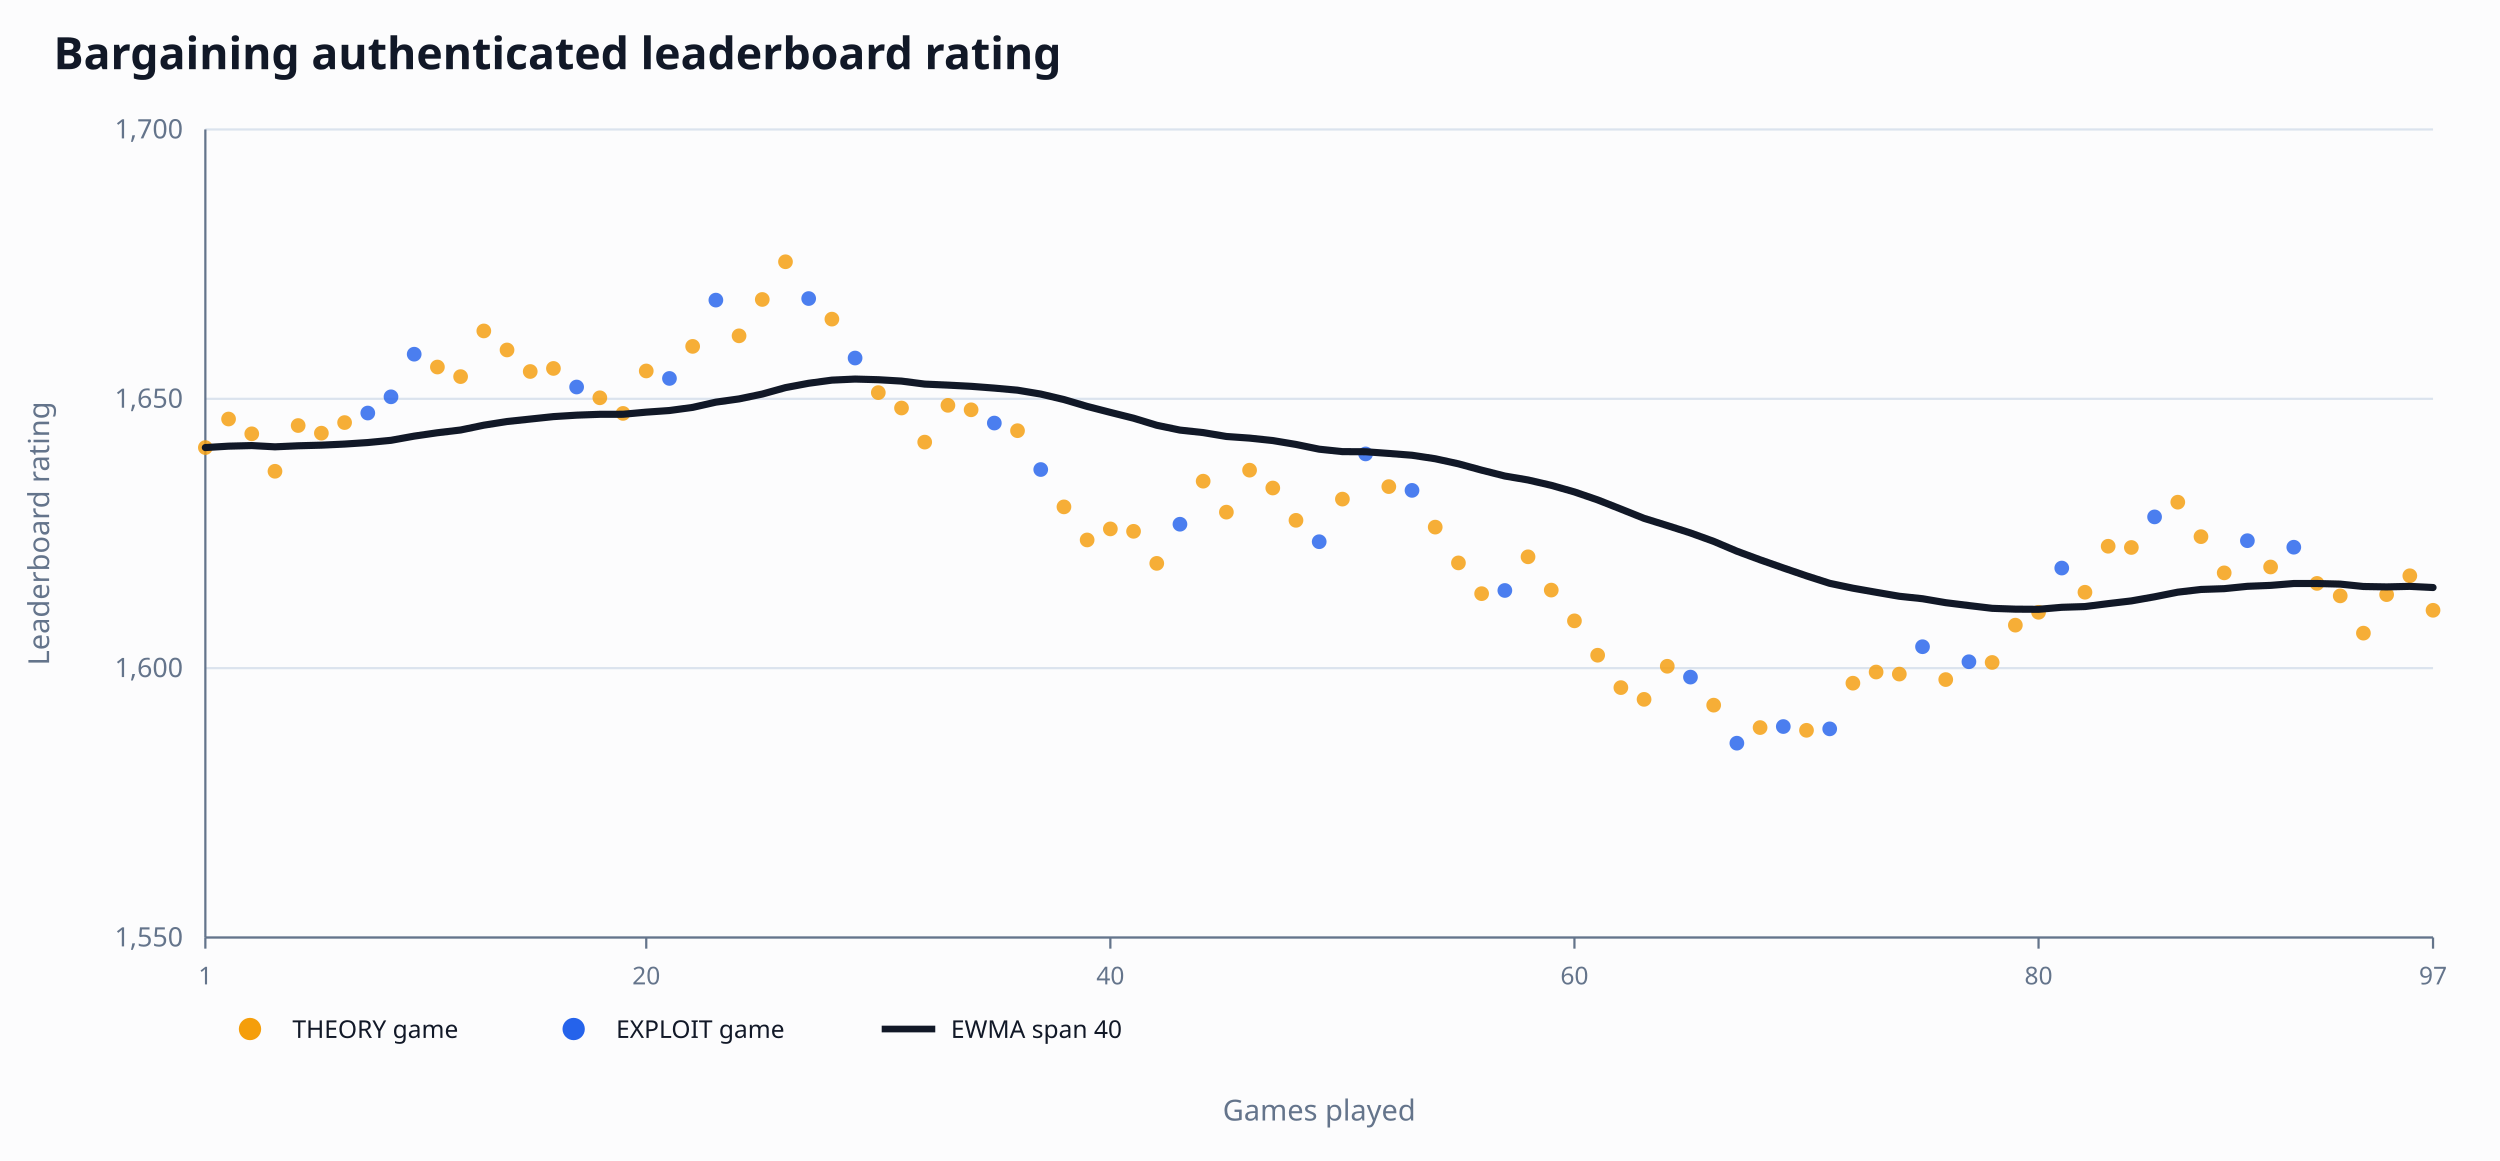
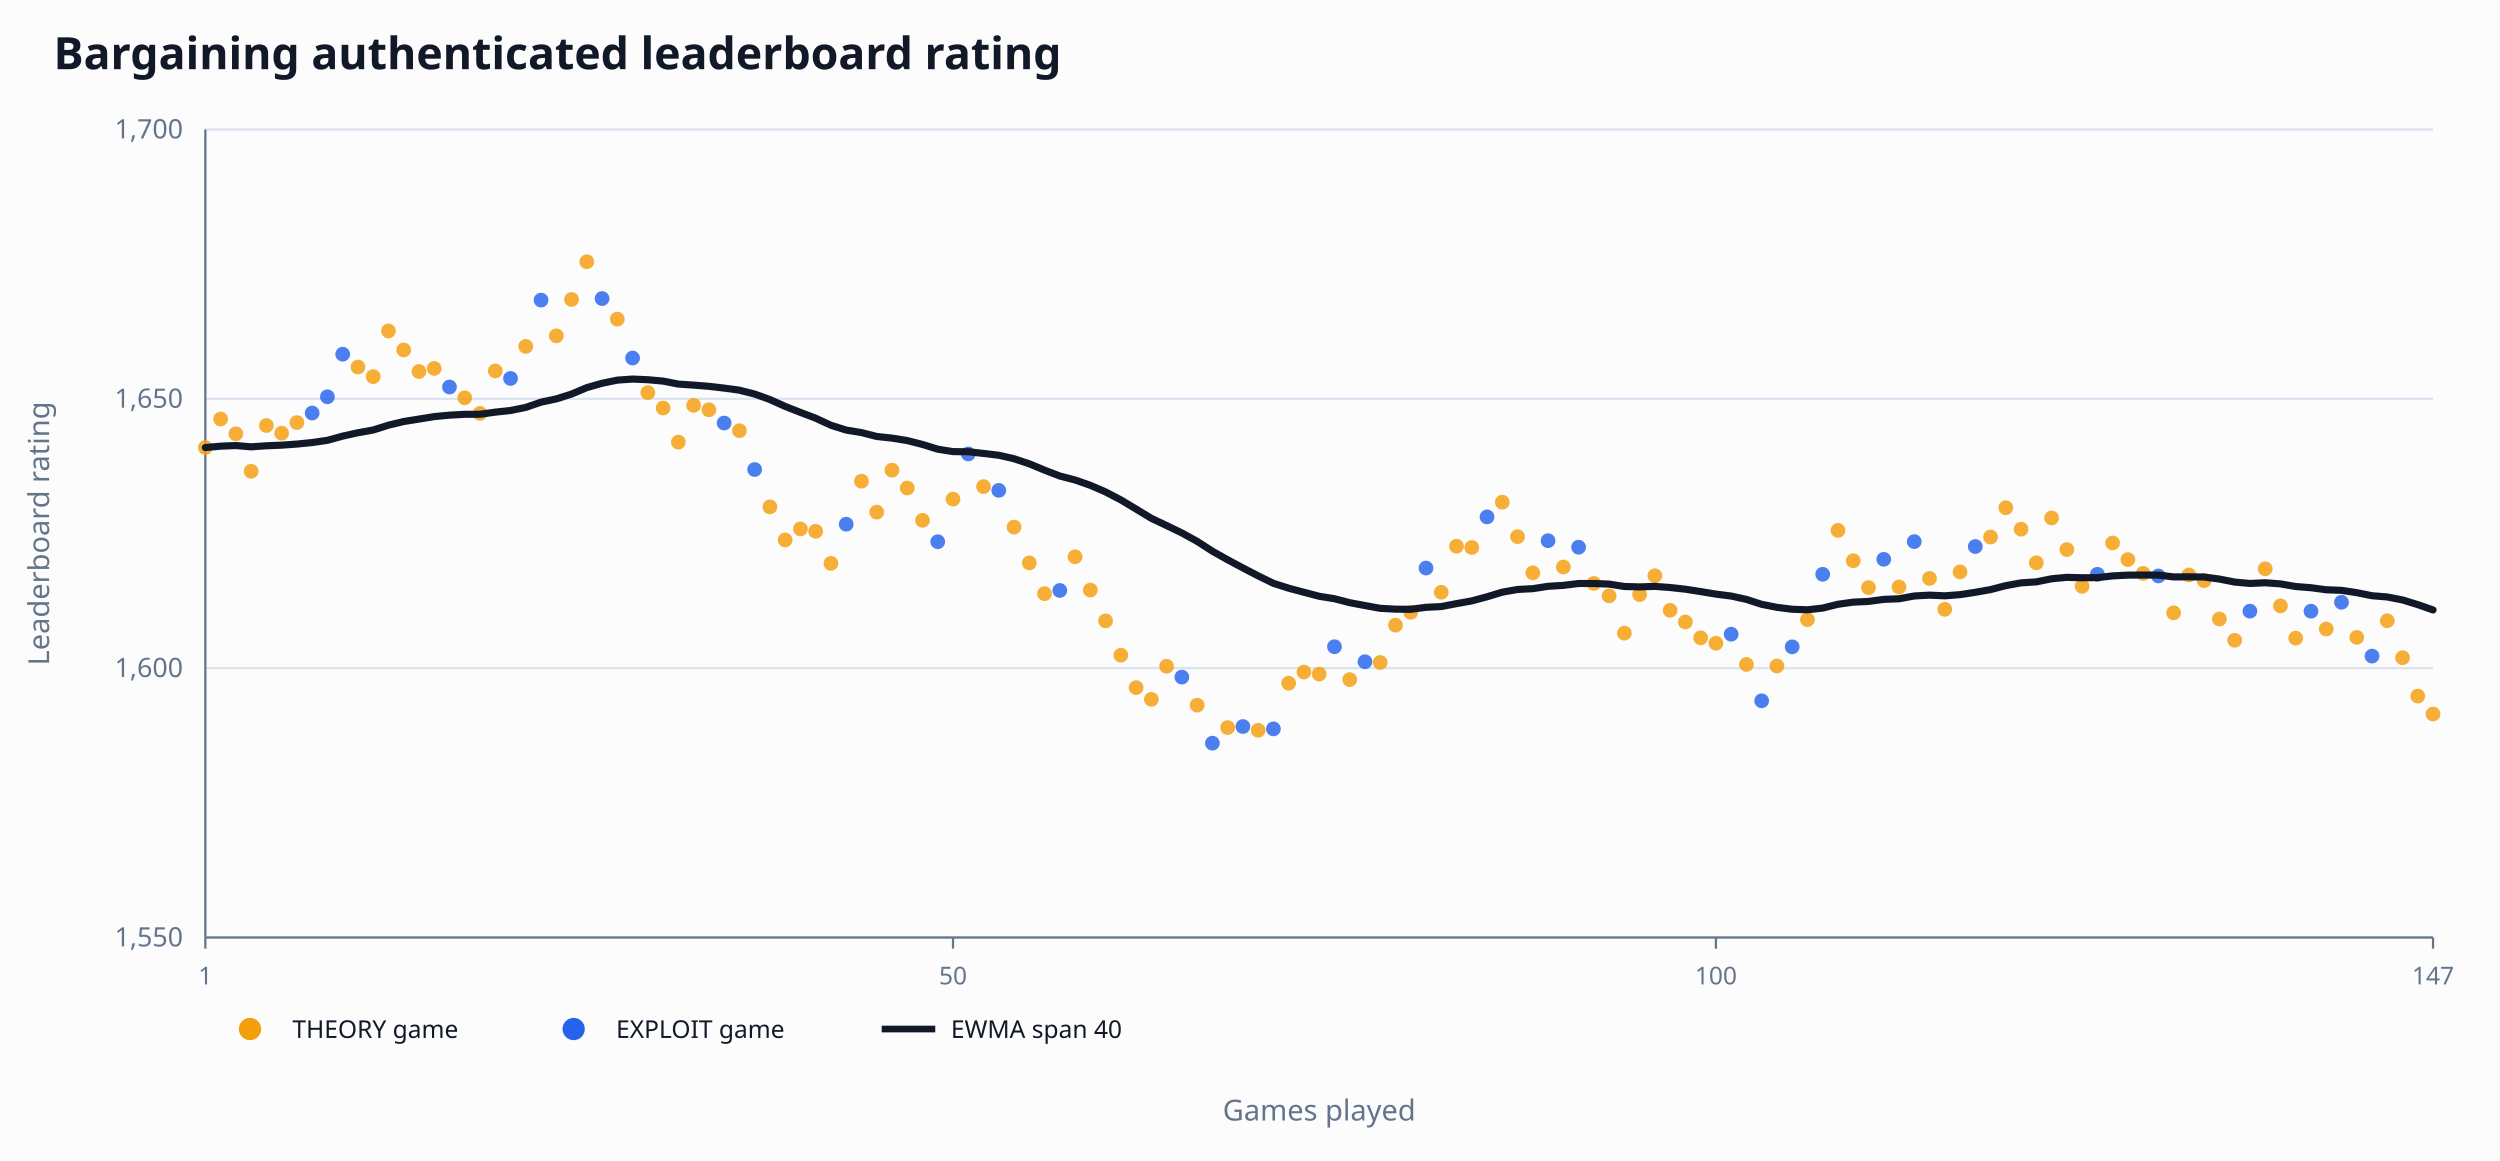
<svg xmlns="http://www.w3.org/2000/svg" width="1120" height="520" viewBox="0 0 1120 520">
  <rect width="100%" height="100%" fill="#fcfcfd" />
  <text x="24" y="31" font-family="system-ui,sans-serif" font-size="20" font-weight="700" fill="#111827">Bargaining authenticated leaderboard rating</text>
  <line x1="92" y1="420.00" x2="1090" y2="420.00" stroke="#dbe3ee" stroke-width="1" />
  <text x="82" y="424.00" text-anchor="end" font-family="system-ui,sans-serif" font-size="12" fill="#64748b">1,550</text>
  <line x1="92" y1="299.33" x2="1090" y2="299.33" stroke="#dbe3ee" stroke-width="1" />
  <text x="82" y="303.33" text-anchor="end" font-family="system-ui,sans-serif" font-size="12" fill="#64748b">1,600</text>
  <line x1="92" y1="178.67" x2="1090" y2="178.67" stroke="#dbe3ee" stroke-width="1" />
  <text x="82" y="182.67" text-anchor="end" font-family="system-ui,sans-serif" font-size="12" fill="#64748b">1,650</text>
  <line x1="92" y1="58.00" x2="1090" y2="58.00" stroke="#dbe3ee" stroke-width="1" />
  <text x="82" y="62.00" text-anchor="end" font-family="system-ui,sans-serif" font-size="12" fill="#64748b">1,700</text>
  <line x1="92.00" y1="420" x2="92.00" y2="425" stroke="#64748b" />
  <text x="92.00" y="441" text-anchor="middle" font-family="system-ui,sans-serif" font-size="11" fill="#64748b">1</text>
-   <line x1="289.52" y1="420" x2="289.52" y2="425" stroke="#64748b" />
-   <text x="289.52" y="441" text-anchor="middle" font-family="system-ui,sans-serif" font-size="11" fill="#64748b">20</text>
-   <line x1="497.44" y1="420" x2="497.44" y2="425" stroke="#64748b" />
-   <text x="497.44" y="441" text-anchor="middle" font-family="system-ui,sans-serif" font-size="11" fill="#64748b">40</text>
-   <line x1="705.35" y1="420" x2="705.35" y2="425" stroke="#64748b" />
-   <text x="705.35" y="441" text-anchor="middle" font-family="system-ui,sans-serif" font-size="11" fill="#64748b">60</text>
-   <line x1="913.27" y1="420" x2="913.27" y2="425" stroke="#64748b" />
-   <text x="913.27" y="441" text-anchor="middle" font-family="system-ui,sans-serif" font-size="11" fill="#64748b">80</text>
+   <line x1="426.95" y1="420" x2="426.95" y2="425" stroke="#64748b" />
+   <text x="426.95" y="441" text-anchor="middle" font-family="system-ui,sans-serif" font-size="11" fill="#64748b">50</text>
+   <line x1="768.73" y1="420" x2="768.73" y2="425" stroke="#64748b" />
+   <text x="768.73" y="441" text-anchor="middle" font-family="system-ui,sans-serif" font-size="11" fill="#64748b">100</text>
  <line x1="1090.00" y1="420" x2="1090.00" y2="425" stroke="#64748b" />
-   <text x="1090.00" y="441" text-anchor="middle" font-family="system-ui,sans-serif" font-size="11" fill="#64748b">97</text>
+   <text x="1090.00" y="441" text-anchor="middle" font-family="system-ui,sans-serif" font-size="11" fill="#64748b">147</text>
  <line x1="92" y1="58" x2="92" y2="420" stroke="#64748b" />
  <line x1="92" y1="420" x2="1090" y2="420" stroke="#64748b" />
  <text x="591.00" y="502" text-anchor="middle" font-family="system-ui,sans-serif" font-size="13" fill="#64748b">Games played</text>
  <text x="22" y="239.00" text-anchor="middle" transform="rotate(-90 22 239.00)" font-family="system-ui,sans-serif" font-size="13" fill="#64748b">Leaderboard rating</text>
  <circle cx="92.00" cy="200.51" r="3.3" fill="#f59e0b" opacity="0.82" />
-   <circle cx="102.40" cy="187.72" r="3.3" fill="#f59e0b" opacity="0.82" />
-   <circle cx="112.79" cy="194.35" r="3.3" fill="#f59e0b" opacity="0.82" />
-   <circle cx="123.19" cy="211.13" r="3.3" fill="#f59e0b" opacity="0.82" />
-   <circle cx="133.58" cy="190.64" r="3.3" fill="#f59e0b" opacity="0.82" />
-   <circle cx="143.98" cy="194.06" r="3.3" fill="#f59e0b" opacity="0.82" />
-   <circle cx="154.38" cy="189.31" r="3.3" fill="#f59e0b" opacity="0.82" />
-   <circle cx="164.77" cy="185.04" r="3.3" fill="#2563eb" opacity="0.82" />
-   <circle cx="175.17" cy="177.77" r="3.3" fill="#2563eb" opacity="0.82" />
-   <circle cx="185.56" cy="158.68" r="3.3" fill="#2563eb" opacity="0.82" />
-   <circle cx="195.96" cy="164.43" r="3.3" fill="#f59e0b" opacity="0.82" />
-   <circle cx="206.35" cy="168.72" r="3.3" fill="#f59e0b" opacity="0.82" />
-   <circle cx="216.75" cy="148.26" r="3.3" fill="#f59e0b" opacity="0.82" />
-   <circle cx="227.15" cy="156.78" r="3.3" fill="#f59e0b" opacity="0.82" />
-   <circle cx="237.54" cy="166.43" r="3.3" fill="#f59e0b" opacity="0.82" />
-   <circle cx="247.94" cy="165.06" r="3.3" fill="#f59e0b" opacity="0.82" />
-   <circle cx="258.33" cy="173.38" r="3.3" fill="#2563eb" opacity="0.82" />
-   <circle cx="268.73" cy="178.21" r="3.3" fill="#f59e0b" opacity="0.82" />
-   <circle cx="279.12" cy="185.21" r="3.3" fill="#f59e0b" opacity="0.82" />
-   <circle cx="289.52" cy="166.19" r="3.3" fill="#f59e0b" opacity="0.82" />
-   <circle cx="299.92" cy="169.54" r="3.3" fill="#2563eb" opacity="0.82" />
-   <circle cx="310.31" cy="155.18" r="3.3" fill="#f59e0b" opacity="0.82" />
-   <circle cx="320.71" cy="134.45" r="3.3" fill="#2563eb" opacity="0.82" />
-   <circle cx="331.10" cy="150.45" r="3.3" fill="#f59e0b" opacity="0.82" />
-   <circle cx="341.50" cy="134.16" r="3.3" fill="#f59e0b" opacity="0.82" />
-   <circle cx="351.90" cy="117.27" r="3.3" fill="#f59e0b" opacity="0.82" />
-   <circle cx="362.29" cy="133.75" r="3.3" fill="#2563eb" opacity="0.82" />
-   <circle cx="372.69" cy="142.97" r="3.3" fill="#f59e0b" opacity="0.82" />
-   <circle cx="383.08" cy="160.40" r="3.3" fill="#2563eb" opacity="0.82" />
-   <circle cx="393.48" cy="175.89" r="3.3" fill="#f59e0b" opacity="0.82" />
-   <circle cx="403.88" cy="182.79" r="3.3" fill="#f59e0b" opacity="0.82" />
-   <circle cx="414.27" cy="198.07" r="3.3" fill="#f59e0b" opacity="0.82" />
-   <circle cx="424.67" cy="181.59" r="3.3" fill="#f59e0b" opacity="0.82" />
-   <circle cx="435.06" cy="183.59" r="3.3" fill="#f59e0b" opacity="0.82" />
-   <circle cx="445.46" cy="189.53" r="3.3" fill="#2563eb" opacity="0.82" />
-   <circle cx="455.85" cy="192.95" r="3.3" fill="#f59e0b" opacity="0.82" />
-   <circle cx="466.25" cy="210.35" r="3.3" fill="#2563eb" opacity="0.82" />
-   <circle cx="476.65" cy="227.08" r="3.3" fill="#f59e0b" opacity="0.82" />
-   <circle cx="487.04" cy="241.90" r="3.3" fill="#f59e0b" opacity="0.82" />
-   <circle cx="497.44" cy="236.95" r="3.3" fill="#f59e0b" opacity="0.82" />
-   <circle cx="507.83" cy="238.03" r="3.3" fill="#f59e0b" opacity="0.82" />
-   <circle cx="518.23" cy="252.39" r="3.3" fill="#f59e0b" opacity="0.82" />
-   <circle cx="528.62" cy="234.85" r="3.3" fill="#2563eb" opacity="0.82" />
-   <circle cx="539.02" cy="215.57" r="3.3" fill="#f59e0b" opacity="0.82" />
-   <circle cx="549.42" cy="229.44" r="3.3" fill="#f59e0b" opacity="0.82" />
-   <circle cx="559.81" cy="210.64" r="3.3" fill="#f59e0b" opacity="0.82" />
-   <circle cx="570.21" cy="218.63" r="3.3" fill="#f59e0b" opacity="0.82" />
-   <circle cx="580.60" cy="233.11" r="3.3" fill="#f59e0b" opacity="0.82" />
-   <circle cx="591.00" cy="242.69" r="3.3" fill="#2563eb" opacity="0.82" />
-   <circle cx="601.40" cy="223.60" r="3.3" fill="#f59e0b" opacity="0.82" />
-   <circle cx="611.79" cy="203.36" r="3.3" fill="#2563eb" opacity="0.82" />
-   <circle cx="622.19" cy="218.00" r="3.3" fill="#f59e0b" opacity="0.82" />
-   <circle cx="632.58" cy="219.69" r="3.3" fill="#2563eb" opacity="0.82" />
-   <circle cx="642.98" cy="236.15" r="3.3" fill="#f59e0b" opacity="0.82" />
-   <circle cx="653.38" cy="252.18" r="3.3" fill="#f59e0b" opacity="0.82" />
-   <circle cx="663.77" cy="265.96" r="3.3" fill="#f59e0b" opacity="0.82" />
-   <circle cx="674.17" cy="264.53" r="3.3" fill="#2563eb" opacity="0.82" />
-   <circle cx="684.56" cy="249.45" r="3.3" fill="#f59e0b" opacity="0.82" />
-   <circle cx="694.96" cy="264.36" r="3.3" fill="#f59e0b" opacity="0.82" />
-   <circle cx="705.35" cy="278.14" r="3.3" fill="#f59e0b" opacity="0.82" />
-   <circle cx="715.75" cy="293.54" r="3.3" fill="#f59e0b" opacity="0.82" />
-   <circle cx="726.15" cy="308.05" r="3.3" fill="#f59e0b" opacity="0.82" />
-   <circle cx="736.54" cy="313.31" r="3.3" fill="#f59e0b" opacity="0.82" />
-   <circle cx="746.94" cy="298.49" r="3.3" fill="#f59e0b" opacity="0.82" />
-   <circle cx="757.33" cy="303.34" r="3.3" fill="#2563eb" opacity="0.82" />
-   <circle cx="767.73" cy="315.91" r="3.3" fill="#f59e0b" opacity="0.82" />
-   <circle cx="778.12" cy="332.95" r="3.3" fill="#2563eb" opacity="0.82" />
-   <circle cx="788.52" cy="325.95" r="3.3" fill="#f59e0b" opacity="0.82" />
-   <circle cx="798.92" cy="325.49" r="3.3" fill="#2563eb" opacity="0.82" />
-   <circle cx="809.31" cy="327.18" r="3.3" fill="#f59e0b" opacity="0.82" />
-   <circle cx="819.71" cy="326.53" r="3.3" fill="#2563eb" opacity="0.82" />
-   <circle cx="830.10" cy="306.07" r="3.3" fill="#f59e0b" opacity="0.82" />
-   <circle cx="840.50" cy="301.07" r="3.3" fill="#f59e0b" opacity="0.82" />
-   <circle cx="850.90" cy="301.99" r="3.3" fill="#f59e0b" opacity="0.82" />
-   <circle cx="861.29" cy="289.73" r="3.3" fill="#2563eb" opacity="0.82" />
-   <circle cx="871.69" cy="304.45" r="3.3" fill="#f59e0b" opacity="0.82" />
-   <circle cx="882.08" cy="296.46" r="3.3" fill="#2563eb" opacity="0.82" />
-   <circle cx="892.48" cy="296.78" r="3.3" fill="#f59e0b" opacity="0.82" />
-   <circle cx="902.88" cy="280.07" r="3.3" fill="#f59e0b" opacity="0.82" />
-   <circle cx="913.27" cy="274.31" r="3.3" fill="#f59e0b" opacity="0.82" />
-   <circle cx="923.67" cy="254.49" r="3.3" fill="#2563eb" opacity="0.82" />
-   <circle cx="934.06" cy="265.33" r="3.3" fill="#f59e0b" opacity="0.82" />
-   <circle cx="944.46" cy="244.72" r="3.3" fill="#f59e0b" opacity="0.82" />
-   <circle cx="954.85" cy="245.27" r="3.3" fill="#f59e0b" opacity="0.82" />
-   <circle cx="965.25" cy="231.57" r="3.3" fill="#2563eb" opacity="0.82" />
-   <circle cx="975.65" cy="224.98" r="3.3" fill="#f59e0b" opacity="0.82" />
-   <circle cx="986.04" cy="240.42" r="3.3" fill="#f59e0b" opacity="0.82" />
-   <circle cx="996.44" cy="256.64" r="3.3" fill="#f59e0b" opacity="0.82" />
-   <circle cx="1006.83" cy="242.23" r="3.3" fill="#2563eb" opacity="0.82" />
-   <circle cx="1017.23" cy="254.01" r="3.3" fill="#f59e0b" opacity="0.82" />
-   <circle cx="1027.62" cy="245.15" r="3.3" fill="#2563eb" opacity="0.82" />
-   <circle cx="1038.02" cy="261.37" r="3.3" fill="#f59e0b" opacity="0.82" />
-   <circle cx="1048.42" cy="266.95" r="3.3" fill="#f59e0b" opacity="0.82" />
-   <circle cx="1058.81" cy="283.65" r="3.3" fill="#f59e0b" opacity="0.82" />
-   <circle cx="1069.21" cy="266.39" r="3.3" fill="#f59e0b" opacity="0.82" />
-   <circle cx="1079.60" cy="257.94" r="3.3" fill="#f59e0b" opacity="0.82" />
-   <circle cx="1090.00" cy="273.41" r="3.3" fill="#f59e0b" opacity="0.82" />
-   <polyline points="92.00,200.51 102.40,199.88 112.79,199.61 123.19,200.18 133.58,199.71 143.98,199.43 154.38,198.94 164.77,198.26 175.17,197.26 185.56,195.38 195.96,193.87 206.35,192.64 216.75,190.48 227.15,188.84 237.54,187.74 247.94,186.64 258.33,185.99 268.73,185.61 279.12,185.59 289.52,184.64 299.92,183.91 310.31,182.51 320.71,180.16 331.10,178.71 341.50,176.54 351.90,173.65 362.29,171.70 372.69,170.30 383.08,169.82 393.48,170.11 403.88,170.73 414.27,172.07 424.67,172.53 435.06,173.07 445.46,173.87 455.85,174.80 466.25,176.54 476.65,179.00 487.04,182.07 497.44,184.75 507.83,187.35 518.23,190.52 528.62,192.68 539.02,193.80 549.42,195.54 559.81,196.27 570.21,197.37 580.60,199.11 591.00,201.24 601.40,202.33 611.79,202.38 622.19,203.14 632.58,203.95 642.98,205.52 653.38,207.79 663.77,210.63 674.17,213.26 684.56,215.03 694.96,217.43 705.35,220.39 715.75,223.96 726.15,228.06 736.54,232.22 746.94,235.45 757.33,238.77 767.73,242.53 778.12,246.94 788.52,250.79 798.92,254.44 809.31,257.99 819.71,261.33 830.10,263.51 840.50,265.34 850.90,267.13 861.29,268.23 871.69,270.00 882.08,271.29 892.48,272.53 902.88,272.90 913.27,272.97 923.67,272.07 934.06,271.74 944.46,270.42 954.85,269.20 965.25,267.36 975.65,265.29 986.04,264.08 996.44,263.72 1006.83,262.67 1017.23,262.25 1027.62,261.41 1038.02,261.41 1048.42,261.68 1058.81,262.75 1069.21,262.93 1079.60,262.69 1090.00,263.21" fill="none" stroke="#111827" stroke-width="3.2" stroke-linejoin="round" stroke-linecap="round" />
+   <circle cx="98.84" cy="187.72" r="3.3" fill="#f59e0b" opacity="0.82" />
+   <circle cx="105.67" cy="194.35" r="3.3" fill="#f59e0b" opacity="0.82" />
+   <circle cx="112.51" cy="211.13" r="3.3" fill="#f59e0b" opacity="0.82" />
+   <circle cx="119.34" cy="190.64" r="3.3" fill="#f59e0b" opacity="0.82" />
+   <circle cx="126.18" cy="194.06" r="3.3" fill="#f59e0b" opacity="0.82" />
+   <circle cx="133.01" cy="189.31" r="3.3" fill="#f59e0b" opacity="0.82" />
+   <circle cx="139.85" cy="185.04" r="3.3" fill="#2563eb" opacity="0.82" />
+   <circle cx="146.68" cy="177.77" r="3.3" fill="#2563eb" opacity="0.82" />
+   <circle cx="153.52" cy="158.68" r="3.3" fill="#2563eb" opacity="0.82" />
+   <circle cx="160.36" cy="164.43" r="3.3" fill="#f59e0b" opacity="0.82" />
+   <circle cx="167.19" cy="168.72" r="3.3" fill="#f59e0b" opacity="0.82" />
+   <circle cx="174.03" cy="148.26" r="3.3" fill="#f59e0b" opacity="0.82" />
+   <circle cx="180.86" cy="156.78" r="3.3" fill="#f59e0b" opacity="0.82" />
+   <circle cx="187.70" cy="166.43" r="3.3" fill="#f59e0b" opacity="0.82" />
+   <circle cx="194.53" cy="165.06" r="3.3" fill="#f59e0b" opacity="0.82" />
+   <circle cx="201.37" cy="173.38" r="3.3" fill="#2563eb" opacity="0.82" />
+   <circle cx="208.21" cy="178.21" r="3.3" fill="#f59e0b" opacity="0.82" />
+   <circle cx="215.04" cy="185.21" r="3.3" fill="#f59e0b" opacity="0.82" />
+   <circle cx="221.88" cy="166.19" r="3.3" fill="#f59e0b" opacity="0.82" />
+   <circle cx="228.71" cy="169.54" r="3.3" fill="#2563eb" opacity="0.82" />
+   <circle cx="235.55" cy="155.18" r="3.3" fill="#f59e0b" opacity="0.82" />
+   <circle cx="242.38" cy="134.45" r="3.3" fill="#2563eb" opacity="0.82" />
+   <circle cx="249.22" cy="150.45" r="3.3" fill="#f59e0b" opacity="0.82" />
+   <circle cx="256.05" cy="134.16" r="3.3" fill="#f59e0b" opacity="0.82" />
+   <circle cx="262.89" cy="117.27" r="3.3" fill="#f59e0b" opacity="0.82" />
+   <circle cx="269.73" cy="133.75" r="3.3" fill="#2563eb" opacity="0.82" />
+   <circle cx="276.56" cy="142.97" r="3.3" fill="#f59e0b" opacity="0.82" />
+   <circle cx="283.40" cy="160.40" r="3.3" fill="#2563eb" opacity="0.82" />
+   <circle cx="290.23" cy="175.89" r="3.3" fill="#f59e0b" opacity="0.82" />
+   <circle cx="297.07" cy="182.79" r="3.3" fill="#f59e0b" opacity="0.82" />
+   <circle cx="303.90" cy="198.07" r="3.3" fill="#f59e0b" opacity="0.82" />
+   <circle cx="310.74" cy="181.59" r="3.3" fill="#f59e0b" opacity="0.82" />
+   <circle cx="317.58" cy="183.59" r="3.3" fill="#f59e0b" opacity="0.82" />
+   <circle cx="324.41" cy="189.53" r="3.3" fill="#2563eb" opacity="0.82" />
+   <circle cx="331.25" cy="192.95" r="3.3" fill="#f59e0b" opacity="0.82" />
+   <circle cx="338.08" cy="210.35" r="3.3" fill="#2563eb" opacity="0.82" />
+   <circle cx="344.92" cy="227.08" r="3.3" fill="#f59e0b" opacity="0.82" />
+   <circle cx="351.75" cy="241.90" r="3.3" fill="#f59e0b" opacity="0.82" />
+   <circle cx="358.59" cy="236.95" r="3.3" fill="#f59e0b" opacity="0.82" />
+   <circle cx="365.42" cy="238.03" r="3.3" fill="#f59e0b" opacity="0.82" />
+   <circle cx="372.26" cy="252.39" r="3.3" fill="#f59e0b" opacity="0.82" />
+   <circle cx="379.10" cy="234.85" r="3.3" fill="#2563eb" opacity="0.82" />
+   <circle cx="385.93" cy="215.57" r="3.3" fill="#f59e0b" opacity="0.82" />
+   <circle cx="392.77" cy="229.44" r="3.3" fill="#f59e0b" opacity="0.82" />
+   <circle cx="399.60" cy="210.64" r="3.3" fill="#f59e0b" opacity="0.82" />
+   <circle cx="406.44" cy="218.63" r="3.3" fill="#f59e0b" opacity="0.82" />
+   <circle cx="413.27" cy="233.11" r="3.3" fill="#f59e0b" opacity="0.82" />
+   <circle cx="420.11" cy="242.69" r="3.3" fill="#2563eb" opacity="0.82" />
+   <circle cx="426.95" cy="223.60" r="3.3" fill="#f59e0b" opacity="0.82" />
+   <circle cx="433.78" cy="203.36" r="3.3" fill="#2563eb" opacity="0.82" />
+   <circle cx="440.62" cy="218.00" r="3.3" fill="#f59e0b" opacity="0.82" />
+   <circle cx="447.45" cy="219.69" r="3.3" fill="#2563eb" opacity="0.82" />
+   <circle cx="454.29" cy="236.15" r="3.3" fill="#f59e0b" opacity="0.82" />
+   <circle cx="461.12" cy="252.18" r="3.3" fill="#f59e0b" opacity="0.82" />
+   <circle cx="467.96" cy="265.96" r="3.3" fill="#f59e0b" opacity="0.82" />
+   <circle cx="474.79" cy="264.53" r="3.3" fill="#2563eb" opacity="0.82" />
+   <circle cx="481.63" cy="249.45" r="3.3" fill="#f59e0b" opacity="0.82" />
+   <circle cx="488.47" cy="264.36" r="3.3" fill="#f59e0b" opacity="0.82" />
+   <circle cx="495.30" cy="278.14" r="3.3" fill="#f59e0b" opacity="0.82" />
+   <circle cx="502.14" cy="293.54" r="3.3" fill="#f59e0b" opacity="0.82" />
+   <circle cx="508.97" cy="308.05" r="3.3" fill="#f59e0b" opacity="0.82" />
+   <circle cx="515.81" cy="313.31" r="3.3" fill="#f59e0b" opacity="0.82" />
+   <circle cx="522.64" cy="298.49" r="3.3" fill="#f59e0b" opacity="0.82" />
+   <circle cx="529.48" cy="303.34" r="3.3" fill="#2563eb" opacity="0.82" />
+   <circle cx="536.32" cy="315.91" r="3.3" fill="#f59e0b" opacity="0.82" />
+   <circle cx="543.15" cy="332.95" r="3.3" fill="#2563eb" opacity="0.82" />
+   <circle cx="549.99" cy="325.95" r="3.3" fill="#f59e0b" opacity="0.82" />
+   <circle cx="556.82" cy="325.49" r="3.3" fill="#2563eb" opacity="0.82" />
+   <circle cx="563.66" cy="327.18" r="3.3" fill="#f59e0b" opacity="0.82" />
+   <circle cx="570.49" cy="326.53" r="3.3" fill="#2563eb" opacity="0.82" />
+   <circle cx="577.33" cy="306.07" r="3.3" fill="#f59e0b" opacity="0.82" />
+   <circle cx="584.16" cy="301.07" r="3.3" fill="#f59e0b" opacity="0.82" />
+   <circle cx="591.00" cy="301.99" r="3.3" fill="#f59e0b" opacity="0.82" />
+   <circle cx="597.84" cy="289.73" r="3.3" fill="#2563eb" opacity="0.82" />
+   <circle cx="604.67" cy="304.45" r="3.3" fill="#f59e0b" opacity="0.82" />
+   <circle cx="611.51" cy="296.46" r="3.3" fill="#2563eb" opacity="0.82" />
+   <circle cx="618.34" cy="296.78" r="3.3" fill="#f59e0b" opacity="0.82" />
+   <circle cx="625.18" cy="280.07" r="3.3" fill="#f59e0b" opacity="0.82" />
+   <circle cx="632.01" cy="274.31" r="3.3" fill="#f59e0b" opacity="0.82" />
+   <circle cx="638.85" cy="254.49" r="3.3" fill="#2563eb" opacity="0.82" />
+   <circle cx="645.68" cy="265.33" r="3.3" fill="#f59e0b" opacity="0.82" />
+   <circle cx="652.52" cy="244.72" r="3.3" fill="#f59e0b" opacity="0.82" />
+   <circle cx="659.36" cy="245.27" r="3.3" fill="#f59e0b" opacity="0.82" />
+   <circle cx="666.19" cy="231.57" r="3.3" fill="#2563eb" opacity="0.82" />
+   <circle cx="673.03" cy="224.98" r="3.3" fill="#f59e0b" opacity="0.82" />
+   <circle cx="679.86" cy="240.42" r="3.3" fill="#f59e0b" opacity="0.82" />
+   <circle cx="686.70" cy="256.64" r="3.3" fill="#f59e0b" opacity="0.82" />
+   <circle cx="693.53" cy="242.23" r="3.3" fill="#2563eb" opacity="0.82" />
+   <circle cx="700.37" cy="254.01" r="3.3" fill="#f59e0b" opacity="0.82" />
+   <circle cx="707.21" cy="245.15" r="3.3" fill="#2563eb" opacity="0.82" />
+   <circle cx="714.04" cy="261.37" r="3.3" fill="#f59e0b" opacity="0.82" />
+   <circle cx="720.88" cy="266.95" r="3.3" fill="#f59e0b" opacity="0.82" />
+   <circle cx="727.71" cy="283.65" r="3.3" fill="#f59e0b" opacity="0.82" />
+   <circle cx="734.55" cy="266.39" r="3.3" fill="#f59e0b" opacity="0.82" />
+   <circle cx="741.38" cy="257.94" r="3.3" fill="#f59e0b" opacity="0.82" />
+   <circle cx="748.22" cy="273.41" r="3.3" fill="#f59e0b" opacity="0.82" />
+   <circle cx="755.05" cy="278.65" r="3.3" fill="#f59e0b" opacity="0.82" />
+   <circle cx="761.89" cy="285.75" r="3.3" fill="#f59e0b" opacity="0.82" />
+   <circle cx="768.73" cy="288.18" r="3.3" fill="#f59e0b" opacity="0.82" />
+   <circle cx="775.56" cy="284.13" r="3.3" fill="#2563eb" opacity="0.82" />
+   <circle cx="782.40" cy="297.67" r="3.3" fill="#f59e0b" opacity="0.82" />
+   <circle cx="789.23" cy="313.96" r="3.3" fill="#2563eb" opacity="0.82" />
+   <circle cx="796.07" cy="298.37" r="3.3" fill="#f59e0b" opacity="0.82" />
+   <circle cx="802.90" cy="289.78" r="3.3" fill="#2563eb" opacity="0.82" />
+   <circle cx="809.74" cy="277.61" r="3.3" fill="#f59e0b" opacity="0.82" />
+   <circle cx="816.58" cy="257.29" r="3.3" fill="#2563eb" opacity="0.82" />
+   <circle cx="823.41" cy="237.62" r="3.3" fill="#f59e0b" opacity="0.82" />
+   <circle cx="830.25" cy="251.21" r="3.3" fill="#f59e0b" opacity="0.82" />
+   <circle cx="837.08" cy="263.25" r="3.3" fill="#f59e0b" opacity="0.82" />
+   <circle cx="843.92" cy="250.58" r="3.3" fill="#2563eb" opacity="0.82" />
+   <circle cx="850.75" cy="262.96" r="3.3" fill="#f59e0b" opacity="0.82" />
+   <circle cx="857.59" cy="242.64" r="3.3" fill="#2563eb" opacity="0.82" />
+   <circle cx="864.42" cy="259.13" r="3.3" fill="#f59e0b" opacity="0.82" />
+   <circle cx="871.26" cy="272.98" r="3.3" fill="#f59e0b" opacity="0.82" />
+   <circle cx="878.10" cy="256.21" r="3.3" fill="#f59e0b" opacity="0.82" />
+   <circle cx="884.93" cy="244.84" r="3.3" fill="#2563eb" opacity="0.82" />
+   <circle cx="891.77" cy="240.59" r="3.3" fill="#f59e0b" opacity="0.82" />
+   <circle cx="898.60" cy="227.46" r="3.3" fill="#f59e0b" opacity="0.82" />
+   <circle cx="905.44" cy="237.07" r="3.3" fill="#f59e0b" opacity="0.82" />
+   <circle cx="912.27" cy="252.13" r="3.3" fill="#f59e0b" opacity="0.82" />
+   <circle cx="919.11" cy="232.03" r="3.3" fill="#f59e0b" opacity="0.82" />
+   <circle cx="925.95" cy="246.19" r="3.3" fill="#f59e0b" opacity="0.82" />
+   <circle cx="932.78" cy="262.67" r="3.3" fill="#f59e0b" opacity="0.82" />
+   <circle cx="939.62" cy="257.29" r="3.3" fill="#2563eb" opacity="0.82" />
+   <circle cx="946.45" cy="243.25" r="3.3" fill="#f59e0b" opacity="0.82" />
+   <circle cx="953.29" cy="250.70" r="3.3" fill="#f59e0b" opacity="0.82" />
+   <circle cx="960.12" cy="256.88" r="3.3" fill="#f59e0b" opacity="0.82" />
+   <circle cx="966.96" cy="258.02" r="3.3" fill="#2563eb" opacity="0.82" />
+   <circle cx="973.79" cy="274.55" r="3.3" fill="#f59e0b" opacity="0.82" />
+   <circle cx="980.63" cy="257.58" r="3.3" fill="#f59e0b" opacity="0.82" />
+   <circle cx="987.47" cy="260.12" r="3.3" fill="#f59e0b" opacity="0.82" />
+   <circle cx="994.30" cy="277.32" r="3.3" fill="#f59e0b" opacity="0.82" />
+   <circle cx="1001.14" cy="286.86" r="3.3" fill="#f59e0b" opacity="0.82" />
+   <circle cx="1007.97" cy="273.80" r="3.3" fill="#2563eb" opacity="0.82" />
+   <circle cx="1014.81" cy="254.83" r="3.3" fill="#f59e0b" opacity="0.82" />
+   <circle cx="1021.64" cy="271.44" r="3.3" fill="#f59e0b" opacity="0.82" />
+   <circle cx="1028.48" cy="285.89" r="3.3" fill="#f59e0b" opacity="0.82" />
+   <circle cx="1035.32" cy="273.82" r="3.3" fill="#2563eb" opacity="0.82" />
+   <circle cx="1042.15" cy="281.79" r="3.3" fill="#f59e0b" opacity="0.82" />
+   <circle cx="1048.99" cy="269.82" r="3.3" fill="#2563eb" opacity="0.82" />
+   <circle cx="1055.82" cy="285.55" r="3.3" fill="#f59e0b" opacity="0.82" />
+   <circle cx="1062.66" cy="293.93" r="3.3" fill="#2563eb" opacity="0.82" />
+   <circle cx="1069.49" cy="278.10" r="3.3" fill="#f59e0b" opacity="0.82" />
+   <circle cx="1076.33" cy="294.65" r="3.3" fill="#f59e0b" opacity="0.82" />
+   <circle cx="1083.16" cy="311.86" r="3.3" fill="#f59e0b" opacity="0.82" />
+   <circle cx="1090.00" cy="319.89" r="3.3" fill="#f59e0b" opacity="0.82" />
+   <polyline points="92.00,200.51 98.84,199.88 105.67,199.61 112.51,200.18 119.34,199.71 126.18,199.43 133.01,198.94 139.85,198.26 146.68,197.26 153.52,195.38 160.36,193.87 167.19,192.64 174.03,190.48 180.86,188.84 187.70,187.74 194.53,186.64 201.37,185.99 208.21,185.61 215.04,185.59 221.88,184.64 228.71,183.91 235.55,182.51 242.38,180.16 249.22,178.71 256.05,176.54 262.89,173.65 269.73,171.70 276.56,170.30 283.40,169.82 290.23,170.11 297.07,170.73 303.90,172.07 310.74,172.53 317.58,173.07 324.41,173.87 331.25,174.80 338.08,176.54 344.92,179.00 351.75,182.07 358.59,184.75 365.42,187.35 372.26,190.52 379.10,192.68 385.93,193.80 392.77,195.54 399.60,196.27 406.44,197.37 413.27,199.11 420.11,201.24 426.95,202.33 433.78,202.38 440.62,203.14 447.45,203.95 454.29,205.52 461.12,207.79 467.96,210.63 474.79,213.26 481.63,215.03 488.47,217.43 495.30,220.39 502.14,223.96 508.97,228.06 515.81,232.22 522.64,235.45 529.48,238.77 536.32,242.53 543.15,246.94 549.99,250.79 556.82,254.44 563.66,257.99 570.49,261.33 577.33,263.51 584.16,265.34 591.00,267.13 597.84,268.23 604.67,270.00 611.51,271.29 618.34,272.53 625.18,272.90 632.01,272.97 638.85,272.07 645.68,271.74 652.52,270.42 659.36,269.20 666.19,267.36 673.03,265.29 679.86,264.08 686.70,263.72 693.53,262.67 700.37,262.25 707.21,261.41 714.04,261.41 720.88,261.68 727.71,262.75 734.55,262.93 741.38,262.69 748.22,263.21 755.05,263.96 761.89,265.03 768.73,266.16 775.56,267.03 782.40,268.53 789.23,270.74 796.07,272.09 802.90,272.95 809.74,273.18 816.58,272.41 823.41,270.71 830.25,269.76 837.08,269.44 843.92,268.52 850.75,268.25 857.59,267.00 864.42,266.62 871.26,266.93 878.10,266.40 884.93,265.35 891.77,264.14 898.60,262.36 905.44,261.12 912.27,260.68 919.11,259.29 925.95,258.65 932.78,258.84 939.62,258.77 946.45,258.01 953.29,257.65 960.12,257.62 966.96,257.64 973.79,258.46 980.63,258.42 987.47,258.50 994.30,259.42 1001.14,260.76 1007.97,261.39 1014.81,261.07 1021.64,261.58 1028.48,262.76 1035.32,263.30 1042.15,264.21 1048.99,264.48 1055.82,265.51 1062.66,266.89 1069.49,267.44 1076.33,268.77 1083.16,270.87 1090.00,273.26" fill="none" stroke="#111827" stroke-width="3.2" stroke-linejoin="round" stroke-linecap="round" />
  <circle cx="112" cy="461" r="5" fill="#f59e0b" />
  <text x="131" y="465" font-family="system-ui,sans-serif" font-size="11" fill="#111827">THEORY game</text>
  <circle cx="257" cy="461" r="5" fill="#2563eb" />
  <text x="276" y="465" font-family="system-ui,sans-serif" font-size="11" fill="#111827">EXPLOIT game</text>
  <line x1="395" y1="461" x2="419" y2="461" stroke="#111827" stroke-width="3" />
  <text x="426" y="465" font-family="system-ui,sans-serif" font-size="11" fill="#111827">EWMA span 40</text>
</svg>
